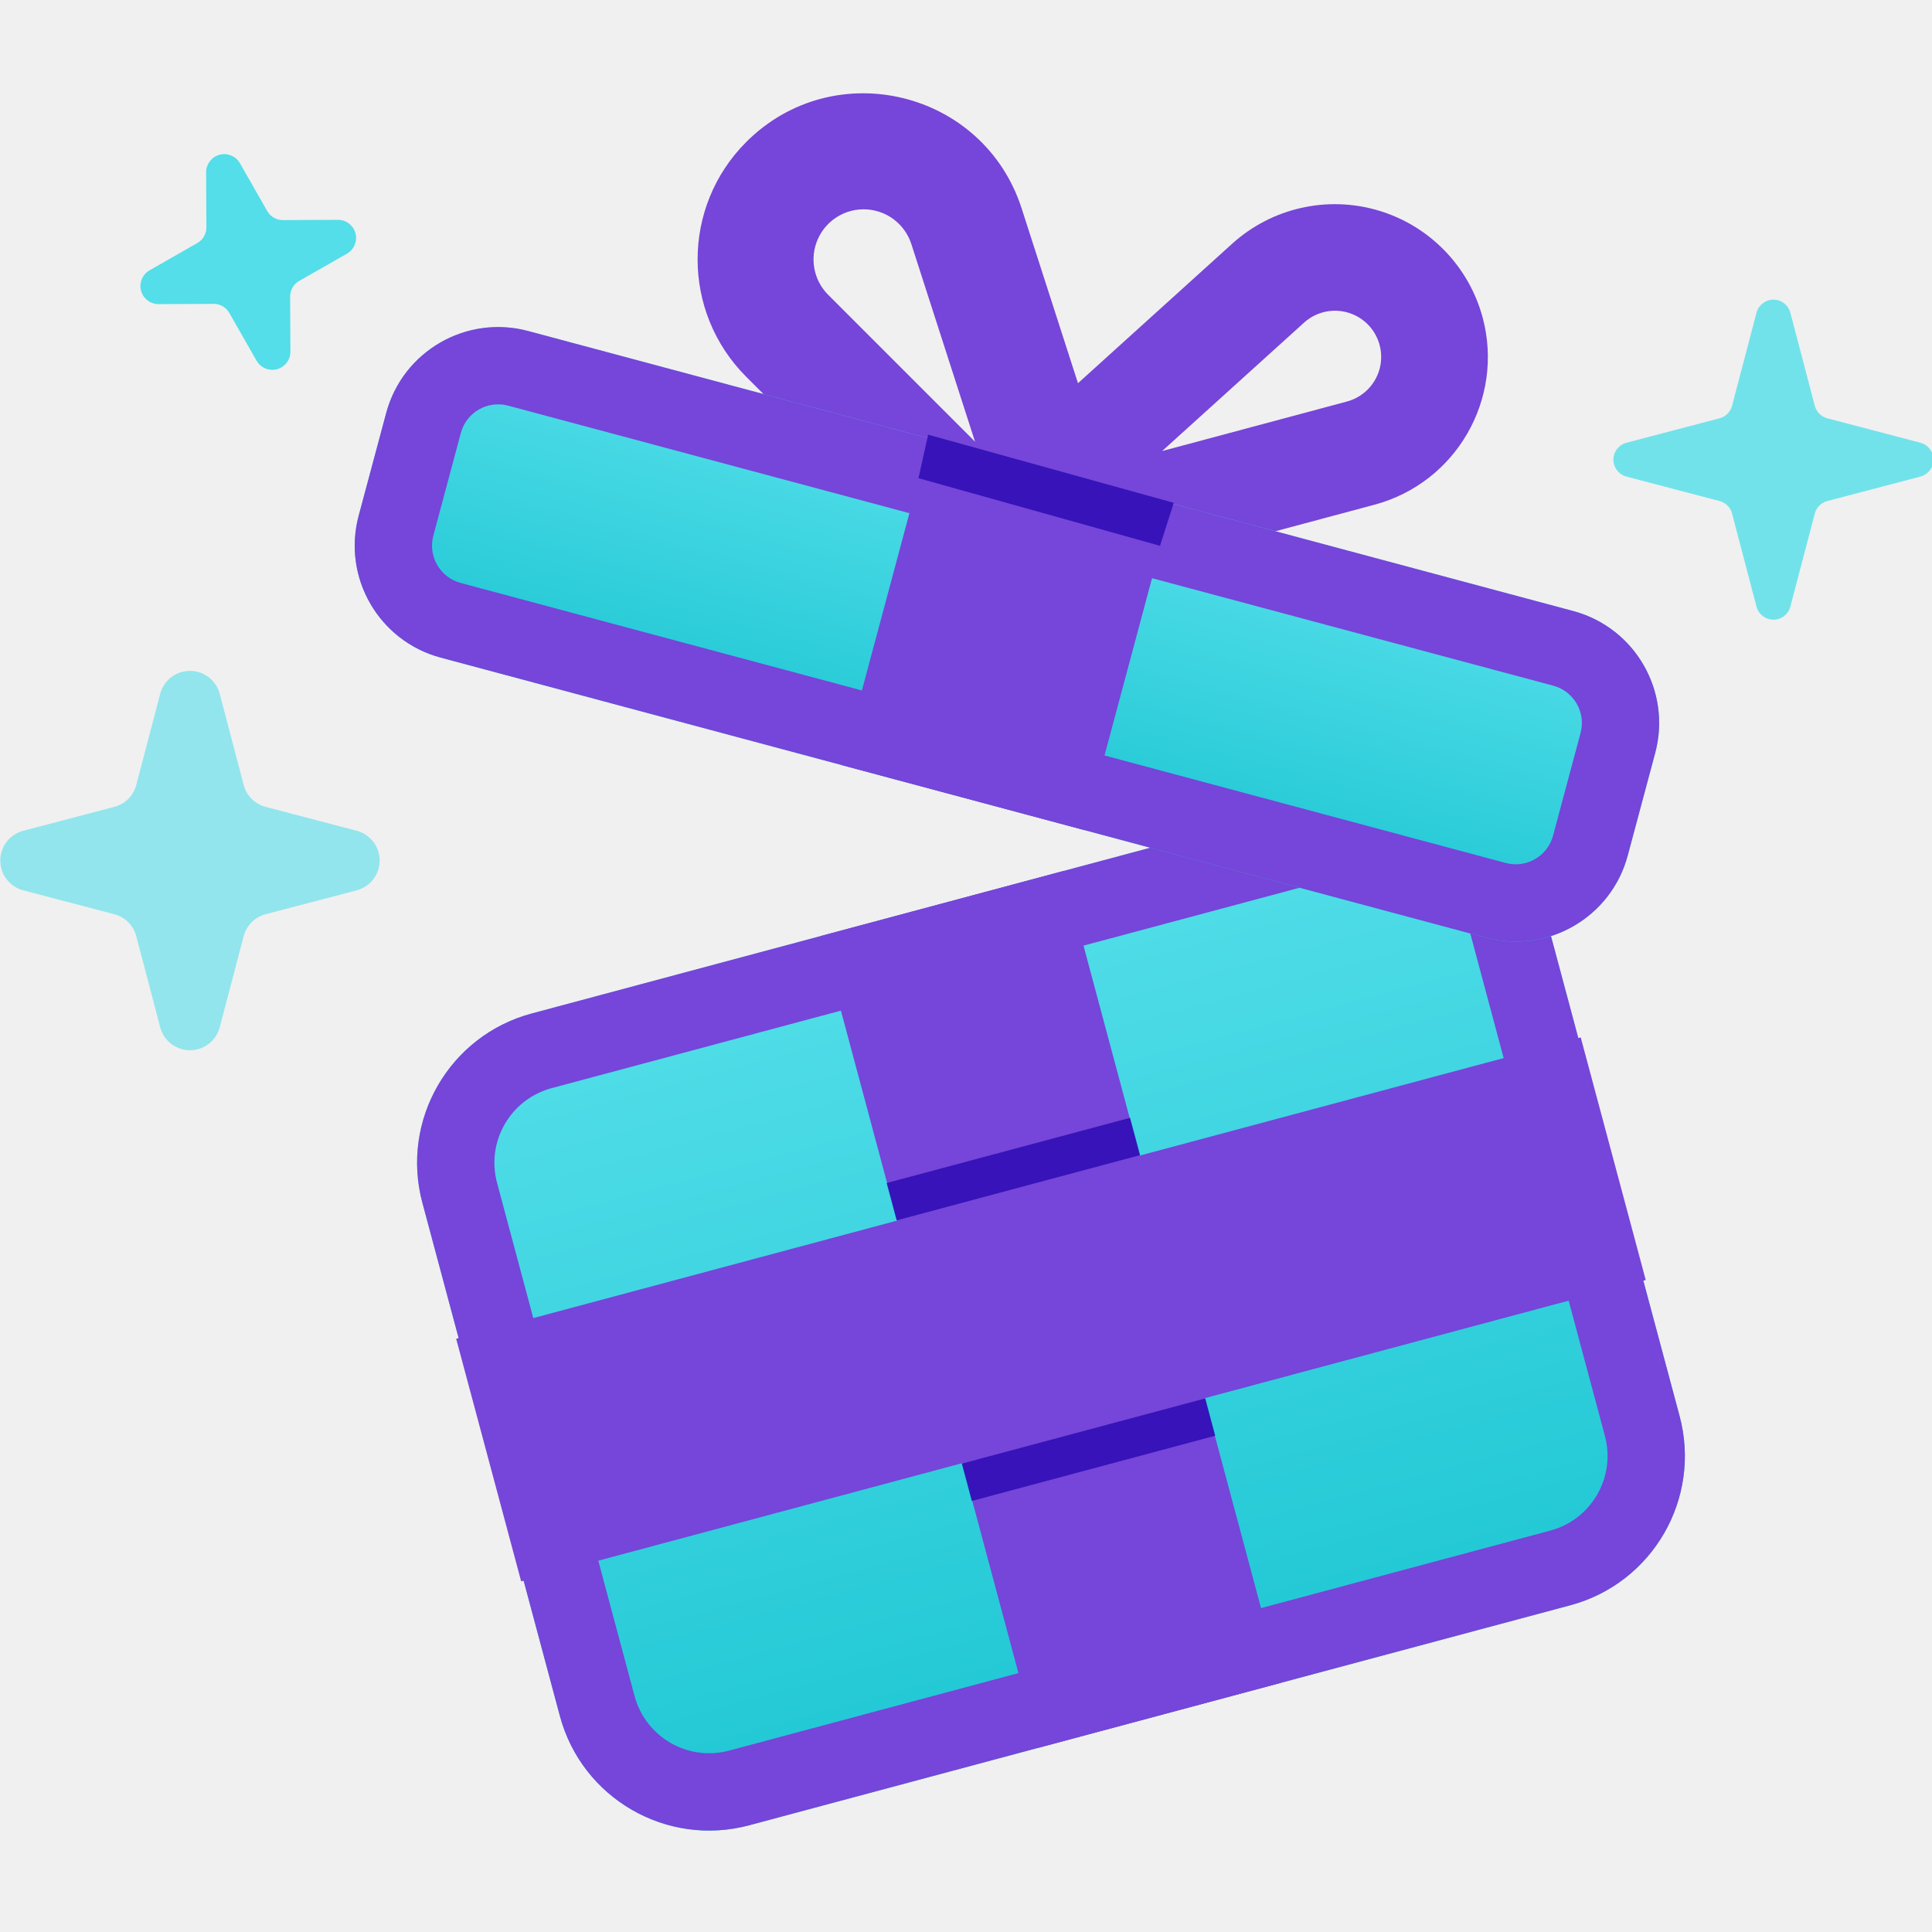
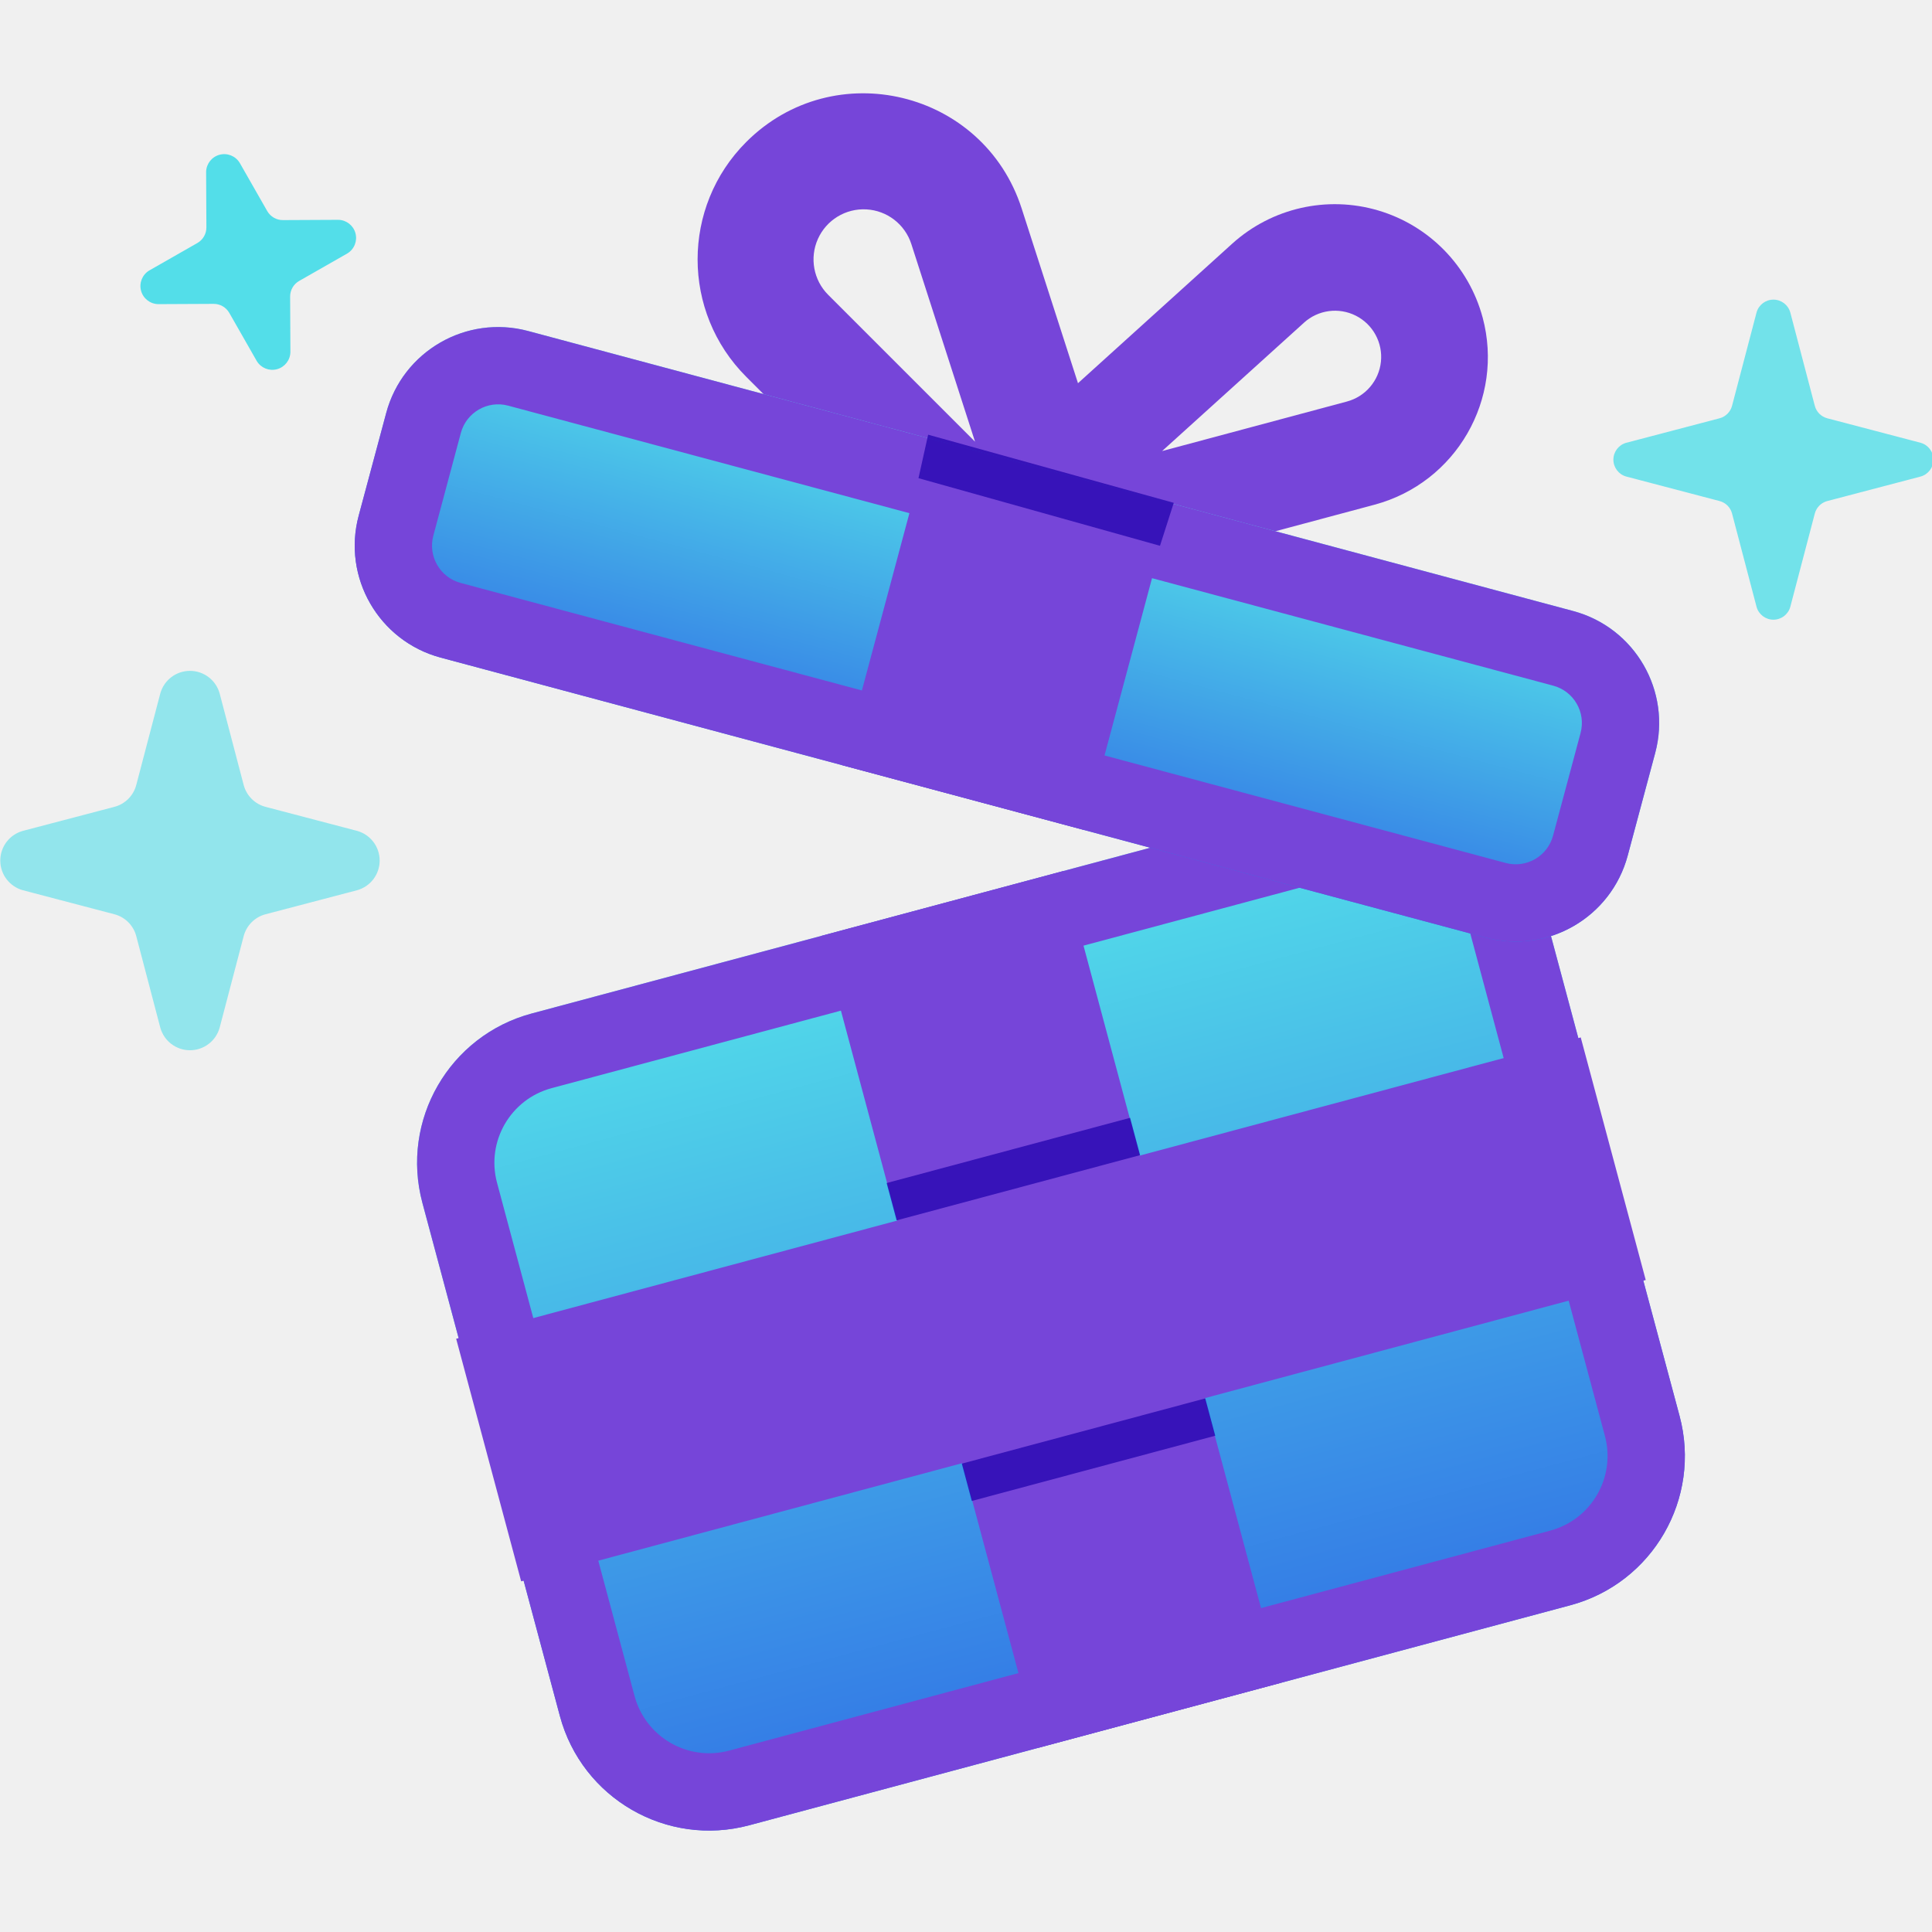
<svg xmlns="http://www.w3.org/2000/svg" width="64" height="64" fill="none">
  <style>.B{fill-rule:evenodd}.C{fill:#7645d9}</style>
  <g clip-path="url(#C)">
    <g class="B C">
      <path d="M43.194 10.691a1.53 1.53 0 1 1 1.421 2.611l-6.119 1.64 4.698-4.25zm5.919-.177a5.07 5.07 0 0 0-8.291-2.445l-9.802 8.868c-1.46 1.321-.158 3.712 1.744 3.203l12.768-3.421c2.702-.724 4.306-3.502 3.582-6.204z" />
      <path d="M30.189 8.084a1.66 1.66 0 1 0-2.754 1.683l4.864 4.864-2.11-6.547zm-5.469-3.38c2.908-2.908 7.862-1.712 9.124 2.202l4.403 13.66c.656 2.035-1.867 3.577-3.378 2.065L24.72 12.482a5.5 5.5 0 0 1 0-7.778z" />
    </g>
    <g fill="#53dee9">
      <path d="M7.276 34.043a1.02 1.02 0 0 1-1.966 0l-.796-3.032c-.093-.355-.37-.632-.725-.725l-3.032-.796a1.02 1.02 0 0 1 0-1.966l3.032-.796c.355-.093.632-.37.725-.725l.796-3.032a1.02 1.02 0 0 1 1.966 0l.796 3.032c.093.355.37.632.725.725l3.032.796a1.02 1.02 0 0 1 0 1.966l-3.032.796c-.355.093-.632.37-.725.725l-.796 3.032z" opacity=".6" />
      <path d="M9.62 11.664a.6.6 0 0 1-1.113.298l-.911-1.596c-.107-.187-.305-.302-.52-.3l-1.837.009a.6.6 0 0 1-.298-1.113l1.596-.911c.187-.107.302-.305.3-.52l-.009-1.838a.6.6 0 0 1 1.113-.298l.911 1.596c.107.187.305.302.52.3l1.837-.009a.6.6 0 0 1 .298 1.113l-1.596.911c-.187.107-.302.305-.3.52l.009 1.838z" />
      <path d="M53.871 15.786a.58.58 0 0 1 0-1.118l3.093-.812a.58.58 0 0 0 .412-.412l.812-3.093a.58.58 0 0 1 1.118 0l.812 3.093a.58.58 0 0 0 .412.412l3.093.812a.58.58 0 0 1 0 1.118l-3.093.812a.58.58 0 0 0-.412.412l-.812 3.093a.58.58 0 0 1-1.118 0l-.812-3.093c-.053-.202-.21-.359-.412-.412l-3.093-.812z" opacity=".8" />
    </g>
    <path fill="url(#A)" d="M51.083 29.906a5.12 5.12 0 0 0-6.271-3.62l-27.2 7.288a5.12 5.12 0 0 0-3.62 6.271l4.555 17a5.12 5.12 0 0 0 6.271 3.62l27.2-7.288a5.12 5.12 0 0 0 3.62-6.271l-4.555-17z" />
    <g class="C">
      <path d="M18.274 36.046l27.201-7.288a2.56 2.56 0 0 1 3.135 1.81l4.555 17a2.56 2.56 0 0 1-1.81 3.135l-27.2 7.288a2.56 2.56 0 0 1-3.135-1.81l-4.555-17a2.56 2.56 0 0 1 1.81-3.135zm26.538-9.761a5.12 5.12 0 0 1 6.271 3.62l4.555 17a5.12 5.12 0 0 1-3.62 6.271l-27.2 7.288a5.12 5.12 0 0 1-6.271-3.62l-4.555-17a5.12 5.12 0 0 1 3.62-6.271l27.2-7.288z" class="B" />
      <path d="M35.23 28.853l-8.036 2.153 7.206 26.891 8.036-2.153-7.206-26.891z" />
      <path d="M54.517 42.402l-2.153-8.036-37.253 9.982 2.153 8.036 37.253-9.982z" />
    </g>
    <g style="mix-blend-mode:multiply" class="B C">
      <path d="M39.926 46.324l-8.065 2.161.331 1.236 8.065-2.161-.331-1.236zm-10.224-5.898l8.065-2.161-.331-1.236-8.065 2.161.331 1.236z" />
    </g>
    <path fill="url(#B)" d="M54.831 24.945a3.84 3.84 0 0 0-2.715-4.703l-34.619-9.276a3.84 3.84 0 0 0-4.703 2.715l-.911 3.4a3.84 3.84 0 0 0 2.715 4.703l34.619 9.276a3.84 3.84 0 0 0 4.703-2.715l.911-3.4z" />
    <g class="C">
      <path d="M16.834 13.438l34.619 9.276a1.28 1.28 0 0 1 .905 1.568l-.911 3.4a1.28 1.28 0 0 1-1.568.905L15.26 19.311a1.28 1.28 0 0 1-.905-1.568l.911-3.4a1.28 1.28 0 0 1 1.568-.905zm35.281 6.803a3.84 3.84 0 0 1 2.715 4.703l-.911 3.4a3.84 3.84 0 0 1-4.703 2.715l-34.619-9.276a3.84 3.84 0 0 1-2.715-4.703l.911-3.4a3.84 3.84 0 0 1 4.703-2.715l34.619 9.276z" class="B" />
      <path d="M38.824 16.68l-8.036-2.153-2.899 10.818 8.037 2.153 2.899-10.818z" />
    </g>
    <g style="mix-blend-mode:multiply" class="B C">
      <path d="M38.426 18.08l-8-2.24.32-1.44 8.136 2.257-.456 1.423z" />
    </g>
  </g>
  <defs>
    <linearGradient id="A" x1="31.212" x2="38.417" y1="29.929" y2="56.821" gradientUnits="userSpaceOnUse">
      <stop stop-color="#53dee9" />
-       <stop offset="1" stop-color="#1fc7d4" />
+       <stop offset="1" stop-color="#3275E6" />
    </linearGradient>
    <linearGradient id="B" x1="34.806" x2="31.907" y1="15.604" y2="26.422" gradientUnits="userSpaceOnUse">
      <stop stop-color="#53dee9" />
-       <stop offset="1" stop-color="#1fc7d4" />
+       <stop offset="1" stop-color="#3275E6" />
    </linearGradient>
    <clipPath id="C">
      <path fill="#fff" d="M0 0h64v64H0z" />
    </clipPath>
  </defs>
</svg>
